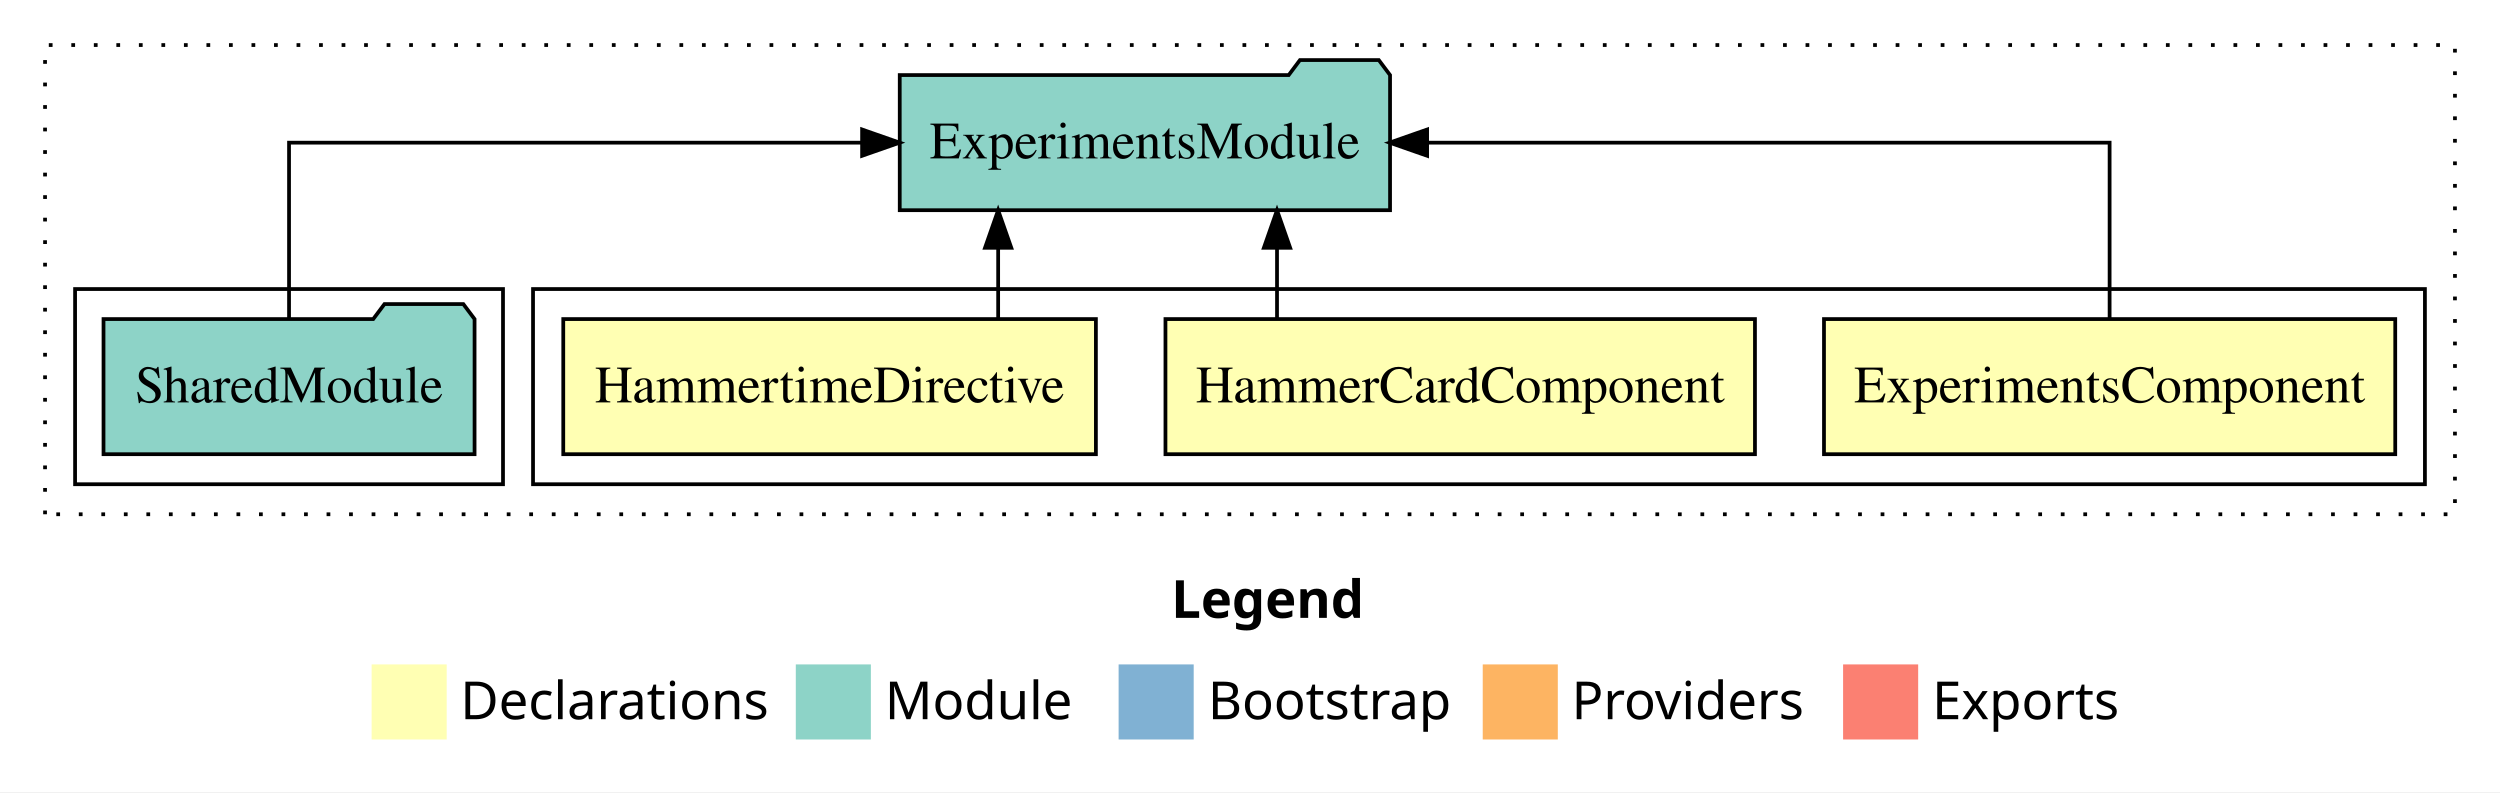
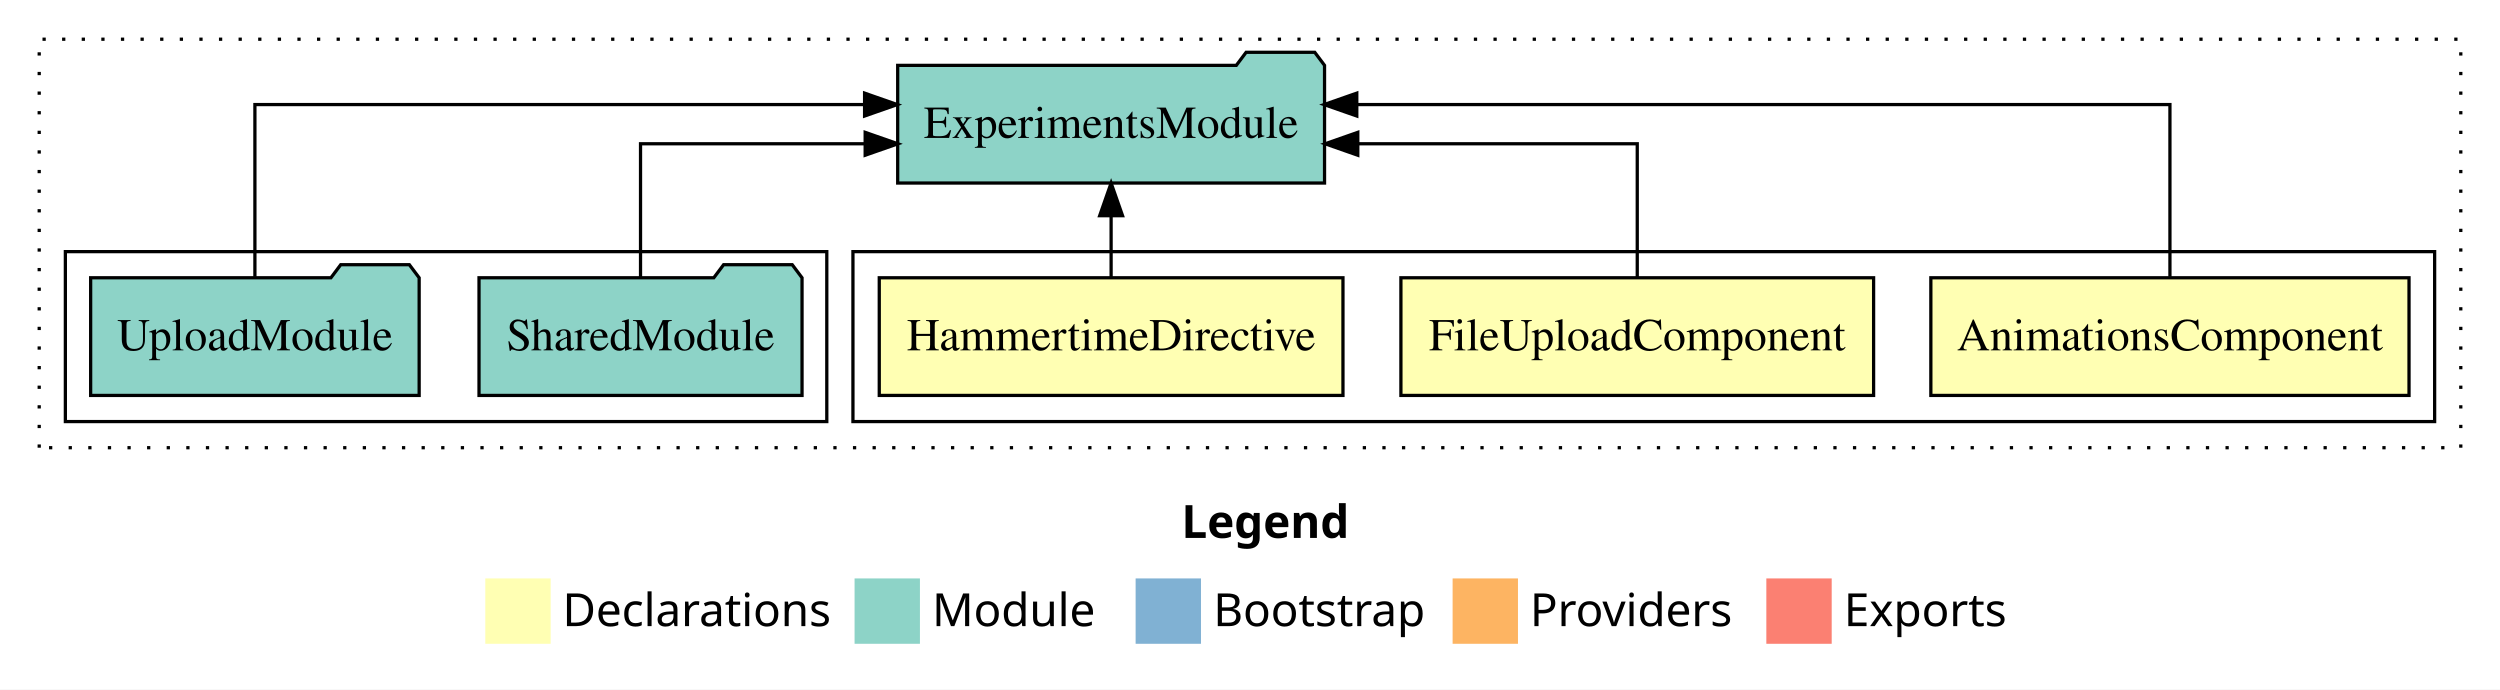
- <svg xmlns="http://www.w3.org/2000/svg" width="666pt" height="211pt" viewBox="0.00 0.00 666.00 211.00">
+ <svg xmlns="http://www.w3.org/2000/svg" width="765pt" height="211pt" viewBox="0.00 0.00 765.00 211.00">
  <g id="graph0" class="graph" transform="scale(1 1) rotate(0) translate(4 207)">
-     <polygon fill="#ffffff" stroke="transparent" points="-4,4 -4,-207 662,-207 662,4 -4,4" />
-     <text text-anchor="start" x="308.009" y="-42.4" font-family="sans-serif" font-weight="bold" font-size="14.00" fill="#000000">Legend</text>
-     <polygon fill="#ffffb3" stroke="transparent" points="95,-10 95,-30 115,-30 115,-10 95,-10" />
-     <text text-anchor="start" x="118.629" y="-15.4" font-family="sans-serif" font-size="14.00" fill="#000000">  Declarations</text>
-     <polygon fill="#8dd3c7" stroke="transparent" points="208,-10 208,-30 228,-30 228,-10 208,-10" />
-     <text text-anchor="start" x="231.725" y="-15.4" font-family="sans-serif" font-size="14.00" fill="#000000">  Module</text>
-     <polygon fill="#80b1d3" stroke="transparent" points="294,-10 294,-30 314,-30 314,-10 294,-10" />
-     <text text-anchor="start" x="317.781" y="-15.4" font-family="sans-serif" font-size="14.00" fill="#000000">  Bootstrap</text>
-     <polygon fill="#fdb462" stroke="transparent" points="391,-10 391,-30 411,-30 411,-10 391,-10" />
-     <text text-anchor="start" x="414.673" y="-15.4" font-family="sans-serif" font-size="14.00" fill="#000000">  Providers</text>
-     <polygon fill="#fb8072" stroke="transparent" points="487,-10 487,-30 507,-30 507,-10 487,-10" />
-     <text text-anchor="start" x="510.726" y="-15.4" font-family="sans-serif" font-size="14.00" fill="#000000">  Exports</text>
+     <polygon fill="#ffffff" stroke="transparent" points="-4,4 -4,-207 761,-207 761,4 -4,4" />
+     <text text-anchor="start" x="357.509" y="-42.4" font-family="sans-serif" font-weight="bold" font-size="14.00" fill="#000000">Legend</text>
+     <polygon fill="#ffffb3" stroke="transparent" points="144.5,-10 144.5,-30 164.5,-30 164.5,-10 144.5,-10" />
+     <text text-anchor="start" x="168.129" y="-15.4" font-family="sans-serif" font-size="14.00" fill="#000000">  Declarations</text>
+     <polygon fill="#8dd3c7" stroke="transparent" points="257.5,-10 257.5,-30 277.5,-30 277.5,-10 257.5,-10" />
+     <text text-anchor="start" x="281.225" y="-15.4" font-family="sans-serif" font-size="14.00" fill="#000000">  Module</text>
+     <polygon fill="#80b1d3" stroke="transparent" points="343.5,-10 343.5,-30 363.5,-30 363.5,-10 343.5,-10" />
+     <text text-anchor="start" x="367.281" y="-15.4" font-family="sans-serif" font-size="14.00" fill="#000000">  Bootstrap</text>
+     <polygon fill="#fdb462" stroke="transparent" points="440.5,-10 440.5,-30 460.5,-30 460.5,-10 440.5,-10" />
+     <text text-anchor="start" x="464.173" y="-15.4" font-family="sans-serif" font-size="14.00" fill="#000000">  Providers</text>
+     <polygon fill="#fb8072" stroke="transparent" points="536.5,-10 536.5,-30 556.5,-30 556.5,-10 536.5,-10" />
+     <text text-anchor="start" x="560.226" y="-15.4" font-family="sans-serif" font-size="14.00" fill="#000000">  Exports</text>
    <g id="clust1" class="cluster">
-       <polygon fill="none" stroke="#000000" stroke-dasharray="1,5" points="8,-70 8,-195 650,-195 650,-70 8,-70" />
+       <polygon fill="none" stroke="#000000" stroke-dasharray="1,5" points="8,-70 8,-195 749,-195 749,-70 8,-70" />
    </g>
    <g id="clust2" class="cluster">
-       <polygon fill="none" stroke="#000000" points="138,-78 138,-130 642,-130 642,-78 138,-78" />
+       <polygon fill="none" stroke="#000000" points="257,-78 257,-130 741,-130 741,-78 257,-78" />
    </g>
    <g id="clust6" class="cluster">
-       <polygon fill="none" stroke="#000000" points="16,-78 16,-130 130,-130 130,-78 16,-78" />
+       <polygon fill="none" stroke="#000000" points="16,-78 16,-130 249,-130 249,-78 16,-78" />
    </g>
    <g id="node1" class="node">
-       <polygon fill="#ffffb3" stroke="#000000" points="634.091,-122 481.909,-122 481.909,-86 634.091,-86 634.091,-122" />
-       <text text-anchor="middle" x="558" y="-99.8" font-family="Times,serif" font-size="14.00" fill="#000000">ExperimentsComponent</text>
+       <polygon fill="#ffffb3" stroke="#000000" points="733.161,-122 586.839,-122 586.839,-86 733.161,-86 733.161,-122" />
+       <text text-anchor="middle" x="660" y="-99.8" font-family="Times,serif" font-size="14.00" fill="#000000">AnimationsComponent</text>
    </g>
    <g id="node4" class="node">
-       <polygon fill="#8dd3c7" stroke="#000000" points="366.309,-187 363.309,-191 342.309,-191 339.309,-187 235.691,-187 235.691,-151 366.309,-151 366.309,-187" />
-       <text text-anchor="middle" x="301" y="-164.8" font-family="Times,serif" font-size="14.00" fill="#000000">ExperimentsModule</text>
+       <polygon fill="#8dd3c7" stroke="#000000" points="401.309,-187 398.309,-191 377.309,-191 374.309,-187 270.691,-187 270.691,-151 401.309,-151 401.309,-187" />
+       <text text-anchor="middle" x="336" y="-164.8" font-family="Times,serif" font-size="14.00" fill="#000000">ExperimentsModule</text>
    </g>
    <g id="edge1" class="edge">
-       <path fill="none" stroke="#000000" d="M558,-122.106C558,-141.339 558,-169 558,-169 558,-169 376.184,-169 376.184,-169" />
-       <polygon fill="#000000" stroke="#000000" points="376.184,-165.5 366.184,-169 376.184,-172.5 376.184,-165.5" />
+       <path fill="none" stroke="#000000" d="M660,-122.284C660,-143.321 660,-175 660,-175 660,-175 411.176,-175 411.176,-175" />
+       <polygon fill="#000000" stroke="#000000" points="411.176,-171.5 401.176,-175 411.176,-178.5 411.176,-171.5" />
    </g>
    <g id="node2" class="node">
-       <polygon fill="#ffffb3" stroke="#000000" points="463.522,-122 306.478,-122 306.478,-86 463.522,-86 463.522,-122" />
-       <text text-anchor="middle" x="385" y="-99.8" font-family="Times,serif" font-size="14.00" fill="#000000">HammerCardComponent</text>
+       <polygon fill="#ffffb3" stroke="#000000" points="569.323,-122 424.677,-122 424.677,-86 569.323,-86 569.323,-122" />
+       <text text-anchor="middle" x="497" y="-99.8" font-family="Times,serif" font-size="14.00" fill="#000000">FileUploadComponent</text>
    </g>
    <g id="edge2" class="edge">
-       <path fill="none" stroke="#000000" d="M336.197,-122.106C336.197,-122.106 336.197,-140.991 336.197,-140.991" />
-       <polygon fill="#000000" stroke="#000000" points="332.697,-140.991 336.197,-150.991 339.697,-140.991 332.697,-140.991" />
+       <path fill="none" stroke="#000000" d="M497,-122.022C497,-139.373 497,-163 497,-163 497,-163 411.485,-163 411.485,-163" />
+       <polygon fill="#000000" stroke="#000000" points="411.485,-159.5 401.485,-163 411.485,-166.5 411.485,-159.5" />
    </g>
    <g id="node3" class="node">
-       <polygon fill="#ffffb3" stroke="#000000" points="287.947,-122 146.053,-122 146.053,-86 287.947,-86 287.947,-122" />
-       <text text-anchor="middle" x="217" y="-99.8" font-family="Times,serif" font-size="14.00" fill="#000000">HammertimeDirective</text>
+       <polygon fill="#ffffb3" stroke="#000000" points="406.947,-122 265.053,-122 265.053,-86 406.947,-86 406.947,-122" />
+       <text text-anchor="middle" x="336" y="-99.8" font-family="Times,serif" font-size="14.00" fill="#000000">HammertimeDirective</text>
    </g>
    <g id="edge3" class="edge">
-       <path fill="none" stroke="#000000" d="M261.909,-122.106C261.909,-122.106 261.909,-140.991 261.909,-140.991" />
-       <polygon fill="#000000" stroke="#000000" points="258.41,-140.991 261.909,-150.991 265.41,-140.991 258.41,-140.991" />
+       <path fill="none" stroke="#000000" d="M336,-122.106C336,-122.106 336,-140.991 336,-140.991" />
+       <polygon fill="#000000" stroke="#000000" points="332.5,-140.991 336,-150.991 339.5,-140.991 332.5,-140.991" />
    </g>
    <g id="node5" class="node">
-       <polygon fill="#8dd3c7" stroke="#000000" points="122.423,-122 119.423,-126 98.423,-126 95.423,-122 23.577,-122 23.577,-86 122.423,-86 122.423,-122" />
-       <text text-anchor="middle" x="73" y="-99.8" font-family="Times,serif" font-size="14.00" fill="#000000">SharedModule</text>
+       <polygon fill="#8dd3c7" stroke="#000000" points="241.423,-122 238.423,-126 217.423,-126 214.423,-122 142.577,-122 142.577,-86 241.423,-86 241.423,-122" />
+       <text text-anchor="middle" x="192" y="-99.8" font-family="Times,serif" font-size="14.00" fill="#000000">SharedModule</text>
    </g>
    <g id="edge4" class="edge">
-       <path fill="none" stroke="#000000" d="M73,-122.106C73,-141.339 73,-169 73,-169 73,-169 225.664,-169 225.664,-169" />
-       <polygon fill="#000000" stroke="#000000" points="225.664,-172.5 235.664,-169 225.664,-165.5 225.664,-172.5" />
+       <path fill="none" stroke="#000000" d="M192,-122.022C192,-139.373 192,-163 192,-163 192,-163 260.741,-163 260.741,-163" />
+       <polygon fill="#000000" stroke="#000000" points="260.741,-166.5 270.741,-163 260.741,-159.5 260.741,-166.5" />
+     </g>
+     <g id="node6" class="node">
+       <polygon fill="#8dd3c7" stroke="#000000" points="124.262,-122 121.262,-126 100.262,-126 97.262,-122 23.738,-122 23.738,-86 124.262,-86 124.262,-122" />
+       <text text-anchor="middle" x="74" y="-99.8" font-family="Times,serif" font-size="14.00" fill="#000000">UploadModule</text>
+     </g>
+     <g id="edge5" class="edge">
+       <path fill="none" stroke="#000000" d="M74,-122.284C74,-143.321 74,-175 74,-175 74,-175 260.562,-175 260.562,-175" />
+       <polygon fill="#000000" stroke="#000000" points="260.562,-178.5 270.562,-175 260.562,-171.5 260.562,-178.5" />
    </g>
  </g>
</svg>
